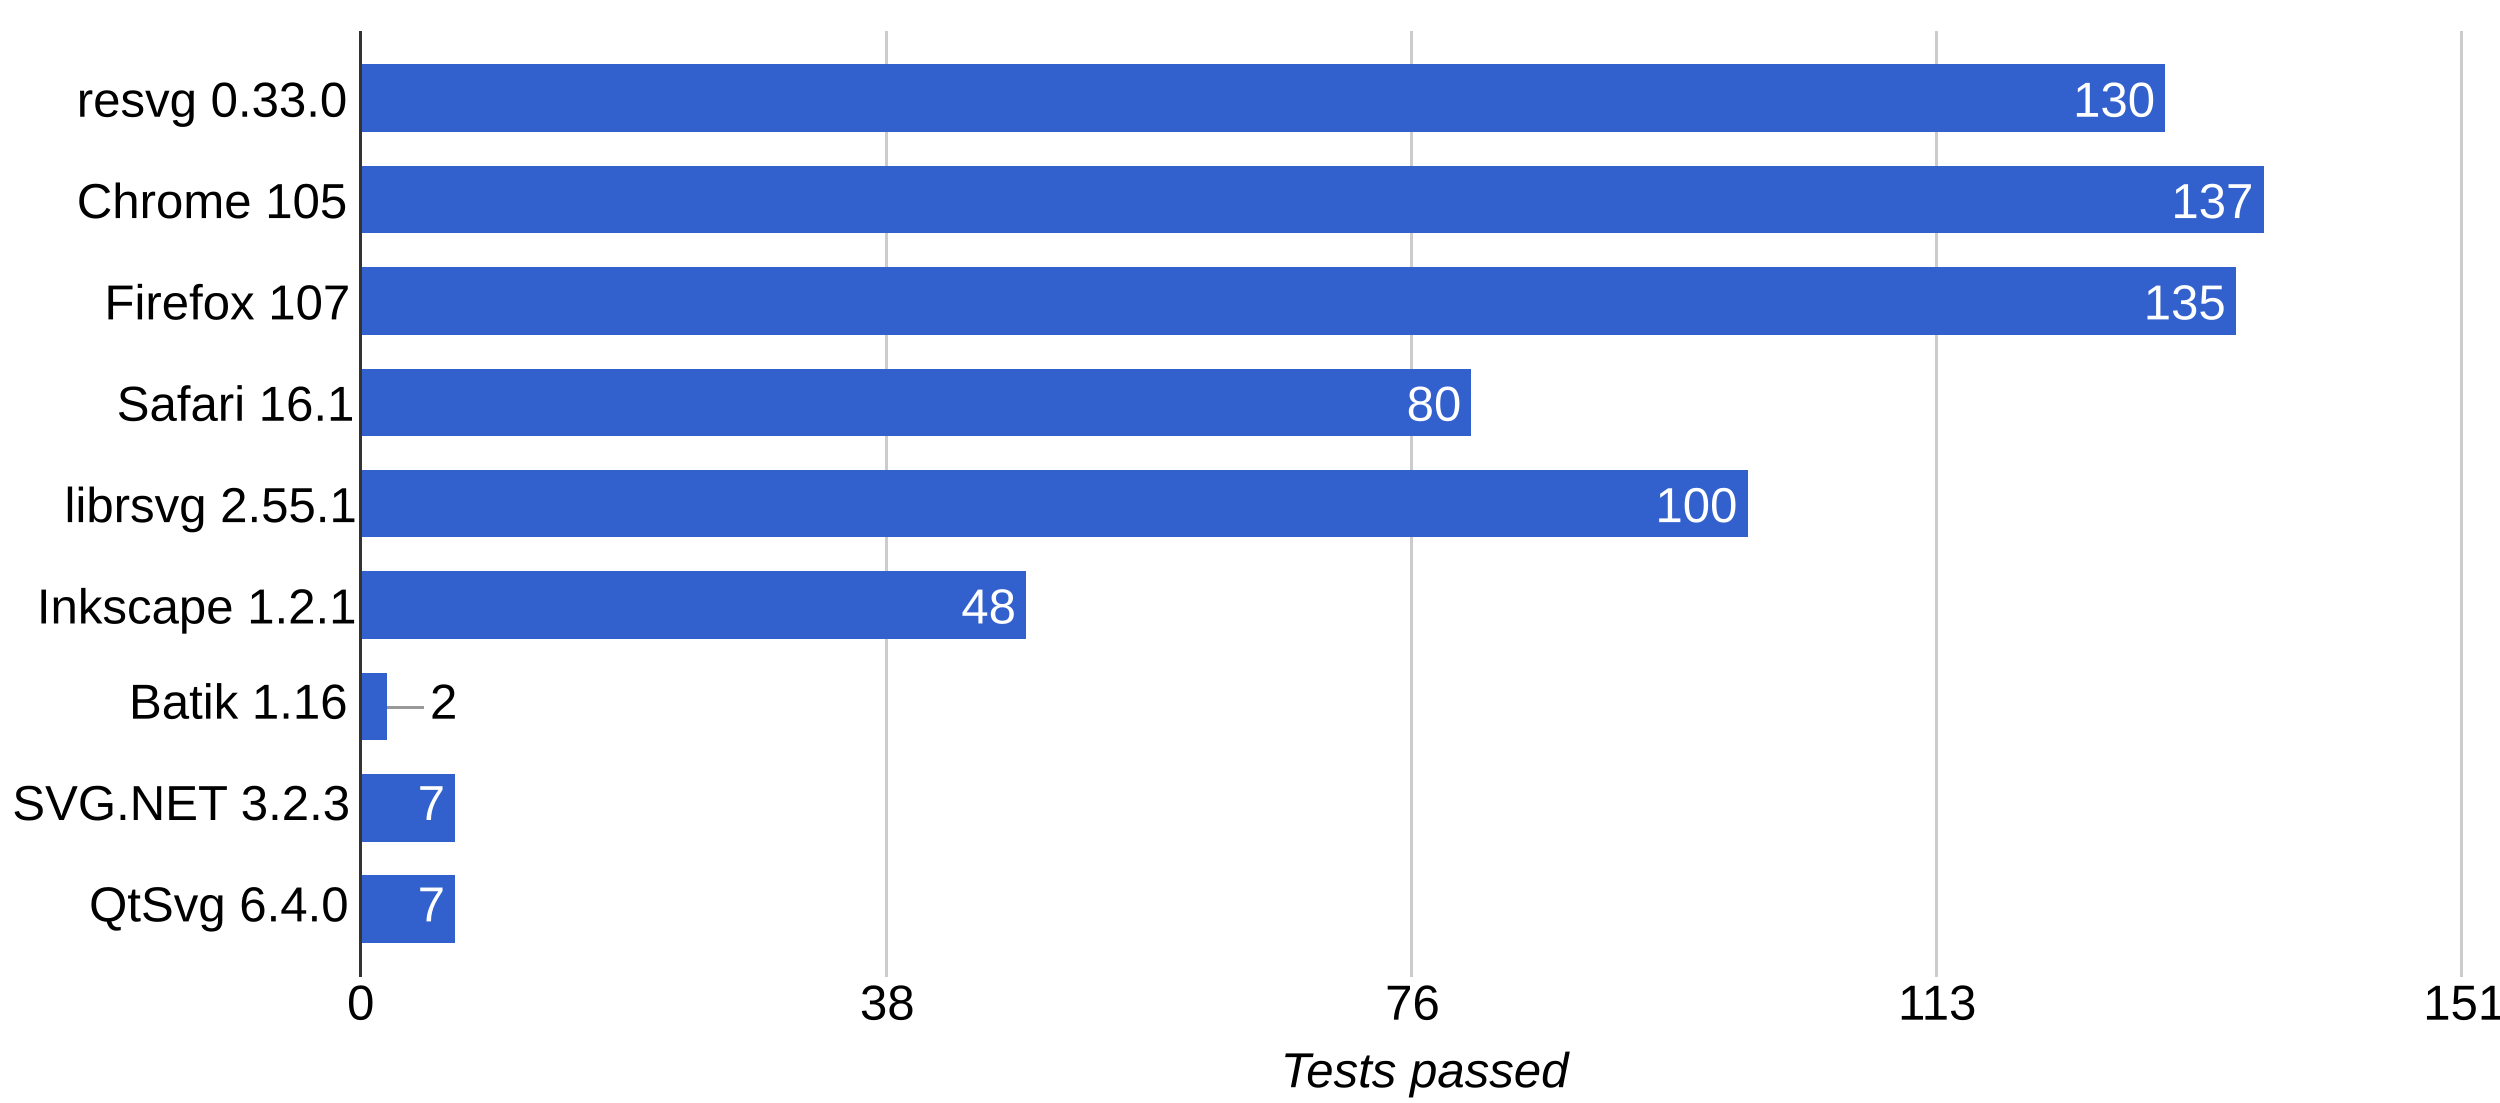
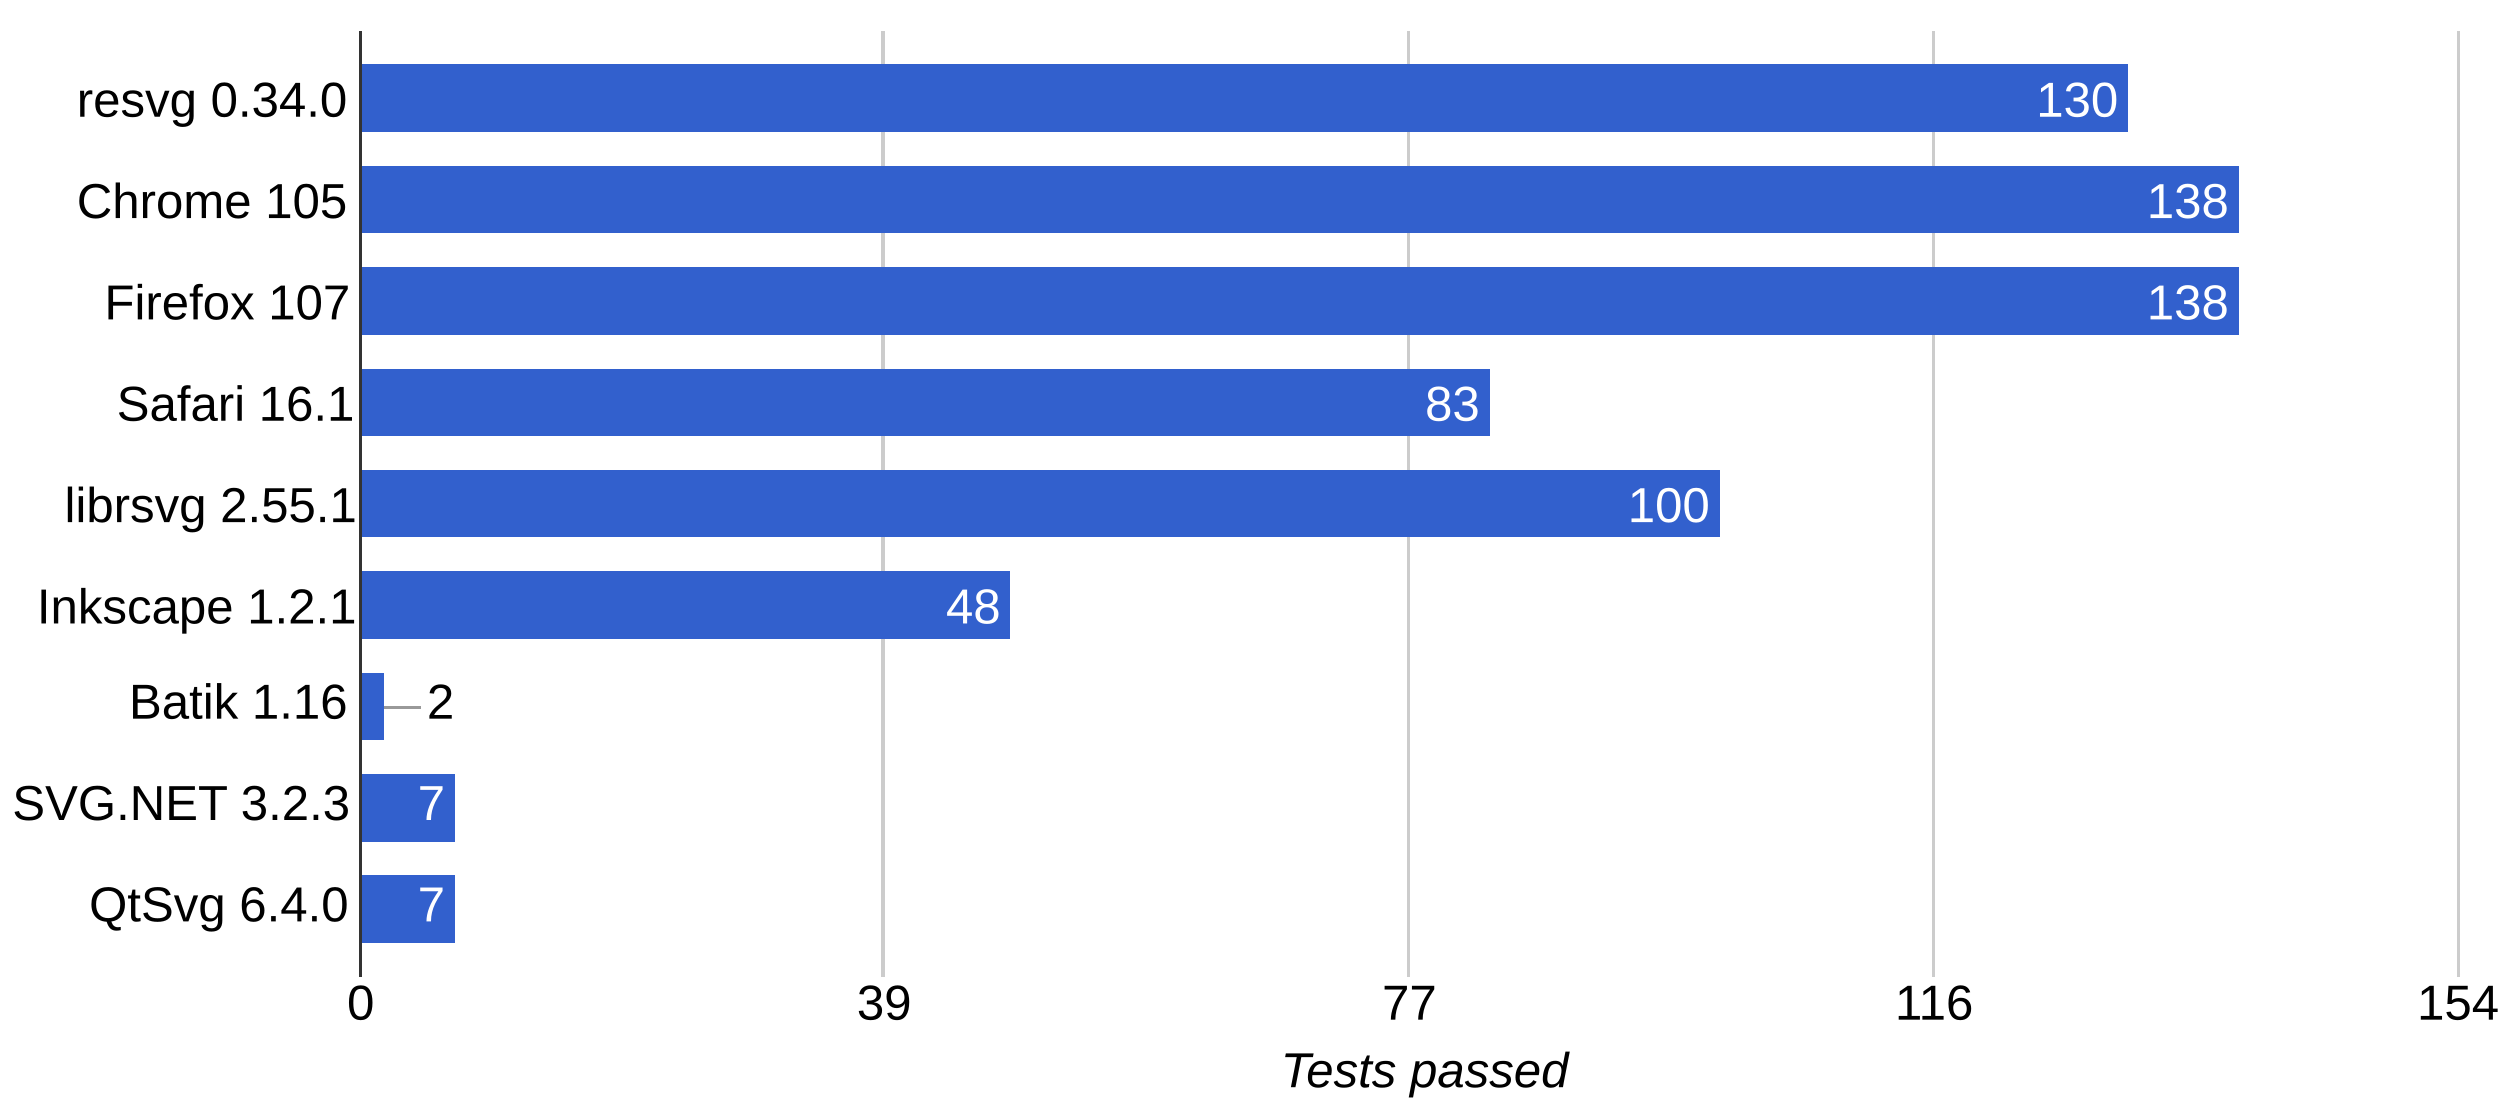
<svg xmlns="http://www.w3.org/2000/svg" height="359" shape-rendering="crispEdges" width="814">
  <rect width="814" height="359" fill="white" />
-   <text font-family="Arial" font-size="16" x="25" y="38">resvg 0.33.0</text>
+   <text font-family="Arial" font-size="16" x="25" y="38">resvg 0.34.0</text>
  <text font-family="Arial" font-size="16" x="25" y="71">Chrome 105</text>
  <text font-family="Arial" font-size="16" x="34" y="104">Firefox 107</text>
  <text font-family="Arial" font-size="16" x="38" y="137">Safari 16.1</text>
  <text font-family="Arial" font-size="16" x="21" y="170">librsvg 2.55.1</text>
  <text font-family="Arial" font-size="16" x="12" y="203">Inkscape 1.2.1</text>
  <text font-family="Arial" font-size="16" x="42" y="234">Batik 1.16</text>
  <text font-family="Arial" font-size="16" x="4" y="267">SVG.NET 3.2.3</text>
  <text font-family="Arial" font-size="16" x="29" y="300">QtSvg 6.4.0</text>
  <rect fill="#ccc" height="308" width="1" x="117" y="10" />
  <text fill="#000" font-family="Arial" font-size="16" x="113" y="332">0</text>
-   <rect fill="#ccc" height="308" width="1" x="288" y="10" />
-   <text fill="#000" font-family="Arial" font-size="16" x="280" y="332">38</text>
-   <rect fill="#ccc" height="308" width="1" x="459" y="10" />
-   <text fill="#000" font-family="Arial" font-size="16" x="451" y="332">76</text>
-   <rect fill="#ccc" height="308" width="1" x="630" y="10" />
-   <text fill="#000" font-family="Arial" font-size="16" x="618" y="332">113</text>
-   <rect fill="#ccc" height="308" width="1" x="801" y="10" />
-   <text fill="#000" font-family="Arial" font-size="16" x="789" y="332">151</text>
-   <rect fill="#3260cd" height="22" width="588" x="117" y="21" />
-   <text fill="#fff" font-family="Arial" font-size="16" x="675" y="38">130</text>
-   <rect fill="#3260cd" height="22" width="620" x="117" y="54" />
-   <text fill="#fff" font-family="Arial" font-size="16" x="707" y="71">137</text>
-   <rect fill="#3260cd" height="22" width="611" x="117" y="87" />
-   <text fill="#fff" font-family="Arial" font-size="16" x="698" y="104">135</text>
-   <rect fill="#3260cd" height="22" width="362" x="117" y="120" />
-   <text fill="#fff" font-family="Arial" font-size="16" x="458" y="137">80</text>
-   <rect fill="#3260cd" height="22" width="452" x="117" y="153" />
-   <text fill="#fff" font-family="Arial" font-size="16" x="539" y="170">100</text>
-   <rect fill="#3260cd" height="22" width="217" x="117" y="186" />
-   <text fill="#fff" font-family="Arial" font-size="16" x="313" y="203">48</text>
-   <rect fill="#3260cd" height="22" width="9" x="117" y="219" />
-   <rect fill="#999" height="1" width="12" x="126" y="230" />
-   <text fill="#000" font-family="Arial" font-size="16" x="140" y="234">2</text>
+   <rect fill="#ccc" height="308" width="1" x="287" y="10" />
+   <text fill="#000" font-family="Arial" font-size="16" x="279" y="332">39</text>
+   <rect fill="#ccc" height="308" width="1" x="458" y="10" />
+   <text fill="#000" font-family="Arial" font-size="16" x="450" y="332">77</text>
+   <rect fill="#ccc" height="308" width="1" x="629" y="10" />
+   <text fill="#000" font-family="Arial" font-size="16" x="617" y="332">116</text>
+   <rect fill="#ccc" height="308" width="1" x="800" y="10" />
+   <text fill="#000" font-family="Arial" font-size="16" x="787" y="332">154</text>
+   <rect fill="#3260cd" height="22" width="576" x="117" y="21" />
+   <text fill="#fff" font-family="Arial" font-size="16" x="663" y="38">130</text>
+   <rect fill="#3260cd" height="22" width="612" x="117" y="54" />
+   <text fill="#fff" font-family="Arial" font-size="16" x="699" y="71">138</text>
+   <rect fill="#3260cd" height="22" width="612" x="117" y="87" />
+   <text fill="#fff" font-family="Arial" font-size="16" x="699" y="104">138</text>
+   <rect fill="#3260cd" height="22" width="368" x="117" y="120" />
+   <text fill="#fff" font-family="Arial" font-size="16" x="464" y="137">83</text>
+   <rect fill="#3260cd" height="22" width="443" x="117" y="153" />
+   <text fill="#fff" font-family="Arial" font-size="16" x="530" y="170">100</text>
+   <rect fill="#3260cd" height="22" width="212" x="117" y="186" />
+   <text fill="#fff" font-family="Arial" font-size="16" x="308" y="203">48</text>
+   <rect fill="#3260cd" height="22" width="8" x="117" y="219" />
+   <rect fill="#999" height="1" width="12" x="125" y="230" />
+   <text fill="#000" font-family="Arial" font-size="16" x="139" y="234">2</text>
  <rect fill="#3260cd" height="22" width="31" x="117" y="252" />
  <text fill="#fff" font-family="Arial" font-size="16" x="136" y="267">7</text>
  <rect fill="#3260cd" height="22" width="31" x="117" y="285" />
  <text fill="#fff" font-family="Arial" font-size="16" x="136" y="300">7</text>
  <rect fill="#333" height="308" width="1" x="117" y="10" />
  <text font-family="Arial" font-size="16" font-style="italic" x="417" y="354">Tests passed</text>
</svg>
